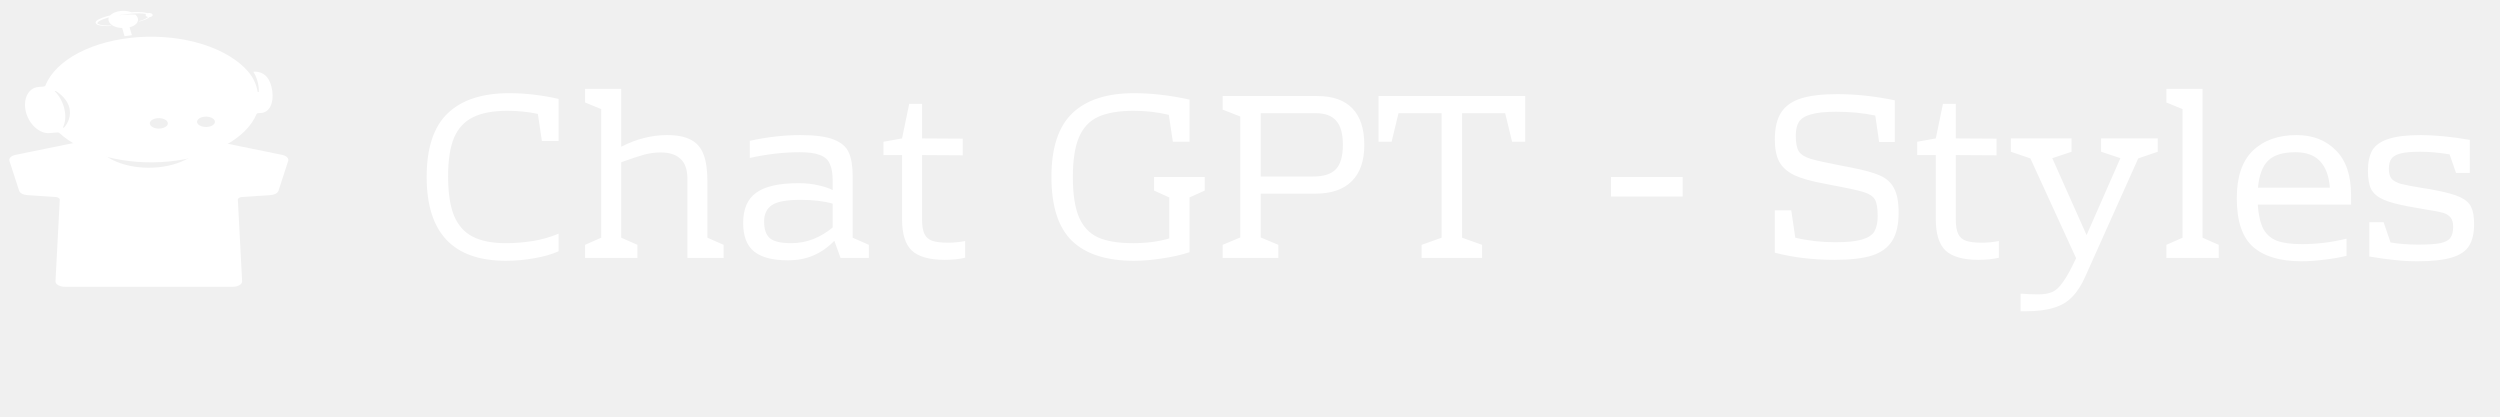
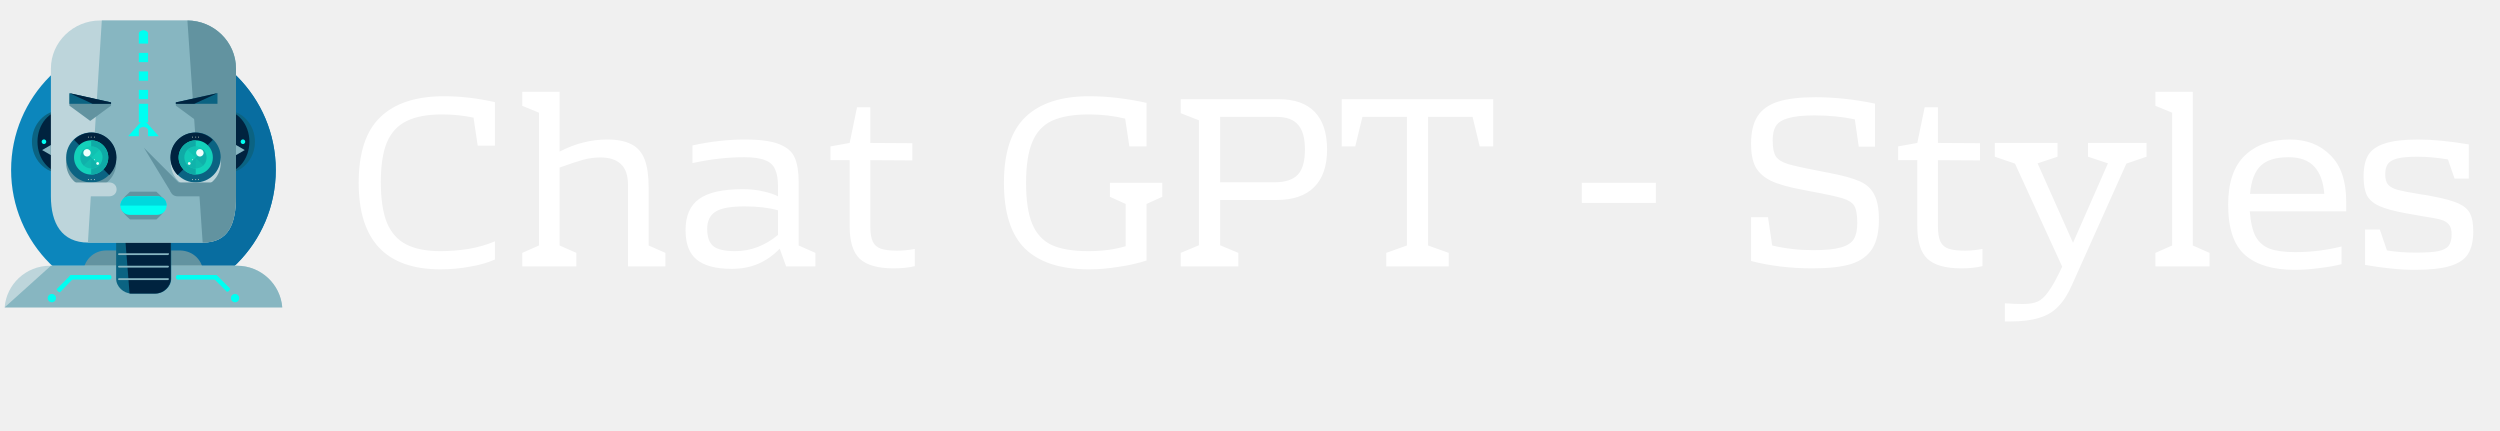
- <svg xmlns="http://www.w3.org/2000/svg" width="126" height="21" viewBox="0 0 126 21" fill="none">
-   <path d="M25.572 5.584C24.852 5.584 24.276 5.692 23.844 5.908C23.412 6.116 23.092 6.46 22.884 6.94C22.684 7.42 22.584 8.068 22.584 8.884C22.584 9.716 22.684 10.38 22.884 10.876C23.092 11.364 23.408 11.716 23.832 11.932C24.256 12.148 24.812 12.256 25.5 12.256C25.94 12.256 26.392 12.22 26.856 12.148C27.328 12.068 27.76 11.944 28.152 11.776V12.664C27.816 12.816 27.412 12.932 26.94 13.012C26.468 13.1 25.988 13.144 25.5 13.144C22.836 13.144 21.504 11.736 21.504 8.92C21.504 7.456 21.856 6.388 22.56 5.716C23.264 5.036 24.3 4.696 25.668 4.696C26.468 4.696 27.296 4.792 28.152 4.984V7.108H27.312L27.108 5.74C26.612 5.636 26.1 5.584 25.572 5.584ZM36.47 12.34V13H34.646V9.028C34.646 8.556 34.53 8.216 34.298 8.008C34.074 7.792 33.742 7.684 33.302 7.684C33.022 7.684 32.746 7.72 32.474 7.792C32.21 7.864 31.822 7.992 31.31 8.176V11.98L32.126 12.34V13H29.486V12.34L30.302 11.98V5.5L29.486 5.164V4.48H31.31V7.396C31.718 7.188 32.106 7.04 32.474 6.952C32.85 6.856 33.234 6.808 33.626 6.808C34.13 6.808 34.53 6.888 34.826 7.048C35.122 7.2 35.334 7.448 35.462 7.792C35.59 8.128 35.654 8.584 35.654 9.16V11.98L36.47 12.34ZM43.791 12.34V13H42.363L42.051 12.136C41.723 12.472 41.367 12.72 40.983 12.88C40.607 13.04 40.183 13.12 39.711 13.12C38.943 13.12 38.375 12.972 38.007 12.676C37.639 12.38 37.455 11.9 37.455 11.236C37.455 10.532 37.675 10.024 38.115 9.712C38.555 9.392 39.263 9.232 40.239 9.232C40.623 9.232 40.959 9.268 41.247 9.34C41.543 9.404 41.783 9.484 41.967 9.58V9.112C41.967 8.744 41.919 8.46 41.823 8.26C41.735 8.052 41.571 7.904 41.331 7.816C41.099 7.72 40.759 7.672 40.311 7.672C39.503 7.672 38.663 7.768 37.791 7.96V7.096C38.679 6.904 39.527 6.808 40.335 6.808C41.087 6.808 41.651 6.884 42.027 7.036C42.411 7.188 42.663 7.408 42.783 7.696C42.911 7.984 42.975 8.384 42.975 8.896V11.98L43.791 12.34ZM38.511 11.164C38.511 11.556 38.607 11.836 38.799 12.004C38.999 12.172 39.359 12.256 39.879 12.256C40.263 12.256 40.631 12.188 40.983 12.052C41.343 11.908 41.671 11.712 41.967 11.464V10.264C41.519 10.136 40.979 10.072 40.347 10.072C39.651 10.072 39.171 10.16 38.907 10.336C38.643 10.512 38.511 10.788 38.511 11.164ZM47.611 13.096C46.843 13.096 46.291 12.94 45.955 12.628C45.627 12.316 45.463 11.788 45.463 11.044V7.816H44.527V7.144L45.463 6.976L45.823 5.236H46.471V6.976L48.523 6.988V7.828L46.471 7.816V11.044C46.471 11.372 46.511 11.62 46.591 11.788C46.671 11.956 46.803 12.072 46.987 12.136C47.171 12.2 47.439 12.232 47.791 12.232C48.063 12.232 48.347 12.204 48.643 12.148V12.988C48.355 13.06 48.011 13.096 47.611 13.096ZM60.72 8.92V9.604L59.952 9.952V12.712C59.536 12.848 59.076 12.952 58.572 13.024C58.076 13.104 57.604 13.144 57.156 13.144C55.764 13.144 54.72 12.808 54.024 12.136C53.336 11.464 52.992 10.392 52.992 8.92C52.992 7.456 53.34 6.388 54.036 5.716C54.74 5.036 55.78 4.696 57.156 4.696C58.036 4.696 58.968 4.804 59.952 5.02V7.144H59.112L58.908 5.788C58.34 5.652 57.752 5.584 57.144 5.584C56.384 5.584 55.78 5.688 55.332 5.896C54.892 6.104 54.572 6.452 54.372 6.94C54.172 7.42 54.072 8.08 54.072 8.92C54.072 9.776 54.172 10.444 54.372 10.924C54.572 11.404 54.888 11.748 55.32 11.956C55.76 12.156 56.356 12.256 57.108 12.256C57.788 12.256 58.396 12.176 58.932 12.016V9.952L58.164 9.604V8.92H60.72ZM63.541 9.76V11.968L64.429 12.34V13H61.621V12.34L62.509 11.968V5.872L61.621 5.524V4.84H66.397C67.173 4.84 67.761 5.048 68.161 5.464C68.561 5.88 68.761 6.492 68.761 7.3C68.761 8.108 68.549 8.72 68.125 9.136C67.709 9.552 67.097 9.76 66.289 9.76H63.541ZM67.681 7.3C67.681 6.74 67.569 6.336 67.345 6.088C67.129 5.832 66.781 5.704 66.301 5.704H63.541V8.896H66.181C66.717 8.896 67.101 8.772 67.333 8.524C67.565 8.276 67.681 7.868 67.681 7.3ZM76.869 7.144H76.209L75.861 5.704H73.689V11.98L74.697 12.34V13H71.649V12.34L72.657 11.98V5.704H70.485L70.137 7.144H69.477V4.84H76.869V7.144ZM84.805 9.904H81.193V8.92H84.805V9.904ZM93.279 8.44C93.943 8.568 94.435 8.704 94.755 8.848C95.083 8.992 95.319 9.208 95.463 9.496C95.615 9.776 95.691 10.184 95.691 10.72C95.691 11.32 95.583 11.792 95.367 12.136C95.151 12.48 94.811 12.728 94.347 12.88C93.883 13.024 93.251 13.096 92.451 13.096C91.371 13.096 90.371 12.976 89.451 12.736V10.6H90.279L90.483 11.98C91.123 12.132 91.791 12.208 92.487 12.208C93.079 12.208 93.527 12.164 93.831 12.076C94.143 11.988 94.355 11.852 94.467 11.668C94.579 11.476 94.635 11.216 94.635 10.888C94.635 10.488 94.587 10.208 94.491 10.048C94.395 9.888 94.203 9.764 93.915 9.676C93.627 9.588 93.071 9.468 92.247 9.316L91.947 9.256C91.291 9.136 90.783 8.992 90.423 8.824C90.071 8.648 89.819 8.42 89.667 8.14C89.523 7.86 89.451 7.488 89.451 7.024C89.451 6.456 89.555 6.008 89.763 5.68C89.979 5.344 90.315 5.104 90.771 4.96C91.227 4.816 91.835 4.744 92.595 4.744C93.531 4.744 94.499 4.848 95.499 5.056V7.156H94.707L94.515 5.824C93.907 5.696 93.251 5.632 92.547 5.632C91.995 5.632 91.571 5.676 91.275 5.764C90.979 5.844 90.775 5.972 90.663 6.148C90.559 6.316 90.507 6.548 90.507 6.844C90.507 7.212 90.559 7.476 90.663 7.636C90.775 7.796 90.975 7.92 91.263 8.008C91.559 8.096 92.107 8.216 92.907 8.368L93.279 8.44ZM99.712 13.096C98.944 13.096 98.392 12.94 98.056 12.628C97.728 12.316 97.564 11.788 97.564 11.044V7.816H96.628V7.144L97.564 6.976L97.924 5.236H98.572V6.976L100.624 6.988V7.828L98.572 7.816V11.044C98.572 11.372 98.612 11.62 98.692 11.788C98.772 11.956 98.904 12.072 99.088 12.136C99.272 12.2 99.54 12.232 99.892 12.232C100.164 12.232 100.448 12.204 100.744 12.148V12.988C100.456 13.06 100.112 13.096 99.712 13.096ZM108.751 6.976V7.648L107.767 7.984L105.115 13.9C104.915 14.356 104.691 14.708 104.443 14.956C104.203 15.212 103.895 15.396 103.519 15.508C103.151 15.628 102.671 15.688 102.079 15.688H101.839V14.8C102.143 14.824 102.435 14.836 102.715 14.836C103.019 14.836 103.259 14.796 103.435 14.716C103.619 14.636 103.799 14.468 103.975 14.212C104.159 13.964 104.379 13.564 104.635 13.012L102.331 7.984L101.347 7.648V6.976H104.407V7.648L103.435 7.972L105.163 11.848L106.867 7.972L105.895 7.648V6.976H108.751ZM111.009 11.98L111.825 12.34V13H109.185V12.34L110.001 11.98V5.5L109.185 5.164V4.48H111.009V11.98ZM115.746 6.808C116.562 6.808 117.222 7.064 117.726 7.576C118.238 8.08 118.494 8.832 118.494 9.832V10.312H113.79C113.83 10.848 113.926 11.26 114.078 11.548C114.238 11.828 114.466 12.024 114.762 12.136C115.066 12.248 115.482 12.304 116.01 12.304C116.77 12.304 117.522 12.212 118.266 12.028V12.892C117.954 12.972 117.59 13.036 117.174 13.084C116.758 13.14 116.362 13.168 115.986 13.168C114.922 13.168 114.114 12.928 113.562 12.448C113.01 11.968 112.734 11.148 112.734 9.988C112.734 8.908 113.006 8.108 113.55 7.588C114.094 7.068 114.826 6.808 115.746 6.808ZM115.686 7.672C115.062 7.672 114.606 7.812 114.318 8.092C114.03 8.372 113.858 8.828 113.802 9.46H117.426C117.378 8.868 117.214 8.424 116.934 8.128C116.654 7.824 116.238 7.672 115.686 7.672ZM122.763 9.592C123.315 9.696 123.727 9.812 123.999 9.94C124.271 10.068 124.455 10.236 124.551 10.444C124.647 10.644 124.695 10.928 124.695 11.296C124.695 11.752 124.611 12.116 124.443 12.388C124.283 12.652 123.995 12.848 123.579 12.976C123.171 13.104 122.591 13.168 121.839 13.168C121.455 13.168 121.083 13.148 120.723 13.108C120.363 13.076 119.927 13.016 119.415 12.928V11.2H120.135L120.483 12.22C120.907 12.292 121.371 12.328 121.875 12.328C122.371 12.328 122.743 12.304 122.991 12.256C123.239 12.2 123.407 12.112 123.495 11.992C123.591 11.864 123.639 11.68 123.639 11.44C123.639 11.224 123.595 11.064 123.507 10.96C123.419 10.848 123.287 10.768 123.111 10.72C122.943 10.672 122.647 10.616 122.223 10.552L121.407 10.408C120.839 10.304 120.411 10.188 120.123 10.06C119.835 9.932 119.631 9.76 119.511 9.544C119.399 9.32 119.343 9.008 119.343 8.608C119.343 8.168 119.419 7.82 119.571 7.564C119.731 7.308 120.003 7.12 120.387 7C120.771 6.872 121.311 6.808 122.007 6.808C122.703 6.808 123.527 6.888 124.479 7.048V8.716H123.783L123.459 7.78C122.931 7.692 122.431 7.648 121.959 7.648C121.543 7.648 121.223 7.676 120.999 7.732C120.775 7.788 120.619 7.876 120.531 7.996C120.443 8.116 120.399 8.288 120.399 8.512C120.399 8.736 120.447 8.904 120.543 9.016C120.639 9.12 120.795 9.204 121.011 9.268C121.227 9.324 121.603 9.396 122.139 9.484C122.339 9.508 122.547 9.544 122.763 9.592Z" fill="white" />
+ <svg xmlns="http://www.w3.org/2000/svg" width="122" height="21" viewBox="0 0 122 21" fill="none">
+   <path d="M21.572 5.584C20.852 5.584 20.276 5.692 19.844 5.908C19.412 6.116 19.092 6.46 18.884 6.94C18.684 7.42 18.584 8.068 18.584 8.884C18.584 9.716 18.684 10.38 18.884 10.876C19.092 11.364 19.408 11.716 19.832 11.932C20.256 12.148 20.812 12.256 21.5 12.256C21.94 12.256 22.392 12.22 22.856 12.148C23.328 12.068 23.76 11.944 24.152 11.776V12.664C23.816 12.816 23.412 12.932 22.94 13.012C22.468 13.1 21.988 13.144 21.5 13.144C18.836 13.144 17.504 11.736 17.504 8.92C17.504 7.456 17.856 6.388 18.56 5.716C19.264 5.036 20.3 4.696 21.668 4.696C22.468 4.696 23.296 4.792 24.152 4.984V7.108H23.312L23.108 5.74C22.612 5.636 22.1 5.584 21.572 5.584ZM32.47 12.34V13H30.646V9.028C30.646 8.556 30.53 8.216 30.298 8.008C30.074 7.792 29.742 7.684 29.302 7.684C29.022 7.684 28.746 7.72 28.474 7.792C28.21 7.864 27.822 7.992 27.31 8.176V11.98L28.126 12.34V13H25.486V12.34L26.302 11.98V5.5L25.486 5.164V4.48H27.31V7.396C27.718 7.188 28.106 7.04 28.474 6.952C28.85 6.856 29.234 6.808 29.626 6.808C30.13 6.808 30.53 6.888 30.826 7.048C31.122 7.2 31.334 7.448 31.462 7.792C31.59 8.128 31.654 8.584 31.654 9.16V11.98L32.47 12.34ZM39.791 12.34V13H38.363L38.051 12.136C37.723 12.472 37.367 12.72 36.983 12.88C36.607 13.04 36.183 13.12 35.711 13.12C34.943 13.12 34.375 12.972 34.007 12.676C33.639 12.38 33.455 11.9 33.455 11.236C33.455 10.532 33.675 10.024 34.115 9.712C34.555 9.392 35.263 9.232 36.239 9.232C36.623 9.232 36.959 9.268 37.247 9.34C37.543 9.404 37.783 9.484 37.967 9.58V9.112C37.967 8.744 37.919 8.46 37.823 8.26C37.735 8.052 37.571 7.904 37.331 7.816C37.099 7.72 36.759 7.672 36.311 7.672C35.503 7.672 34.663 7.768 33.791 7.96V7.096C34.679 6.904 35.527 6.808 36.335 6.808C37.087 6.808 37.651 6.884 38.027 7.036C38.411 7.188 38.663 7.408 38.783 7.696C38.911 7.984 38.975 8.384 38.975 8.896V11.98L39.791 12.34ZM34.511 11.164C34.511 11.556 34.607 11.836 34.799 12.004C34.999 12.172 35.359 12.256 35.879 12.256C36.263 12.256 36.631 12.188 36.983 12.052C37.343 11.908 37.671 11.712 37.967 11.464V10.264C37.519 10.136 36.979 10.072 36.347 10.072C35.651 10.072 35.171 10.16 34.907 10.336C34.643 10.512 34.511 10.788 34.511 11.164ZM43.611 13.096C42.843 13.096 42.291 12.94 41.955 12.628C41.627 12.316 41.463 11.788 41.463 11.044V7.816H40.527V7.144L41.463 6.976L41.823 5.236H42.471V6.976L44.523 6.988V7.828L42.471 7.816V11.044C42.471 11.372 42.511 11.62 42.591 11.788C42.671 11.956 42.803 12.072 42.987 12.136C43.171 12.2 43.439 12.232 43.791 12.232C44.063 12.232 44.347 12.204 44.643 12.148V12.988C44.355 13.06 44.011 13.096 43.611 13.096ZM56.72 8.92V9.604L55.952 9.952V12.712C55.536 12.848 55.076 12.952 54.572 13.024C54.076 13.104 53.604 13.144 53.156 13.144C51.764 13.144 50.72 12.808 50.024 12.136C49.336 11.464 48.992 10.392 48.992 8.92C48.992 7.456 49.34 6.388 50.036 5.716C50.74 5.036 51.78 4.696 53.156 4.696C54.036 4.696 54.968 4.804 55.952 5.02V7.144H55.112L54.908 5.788C54.34 5.652 53.752 5.584 53.144 5.584C52.384 5.584 51.78 5.688 51.332 5.896C50.892 6.104 50.572 6.452 50.372 6.94C50.172 7.42 50.072 8.08 50.072 8.92C50.072 9.776 50.172 10.444 50.372 10.924C50.572 11.404 50.888 11.748 51.32 11.956C51.76 12.156 52.356 12.256 53.108 12.256C53.788 12.256 54.396 12.176 54.932 12.016V9.952L54.164 9.604V8.92H56.72ZM59.541 9.76V11.968L60.429 12.34V13H57.621V12.34L58.509 11.968V5.872L57.621 5.524V4.84H62.397C63.173 4.84 63.761 5.048 64.161 5.464C64.561 5.88 64.761 6.492 64.761 7.3C64.761 8.108 64.549 8.72 64.125 9.136C63.709 9.552 63.097 9.76 62.289 9.76H59.541ZM63.681 7.3C63.681 6.74 63.569 6.336 63.345 6.088C63.129 5.832 62.781 5.704 62.301 5.704H59.541V8.896H62.181C62.717 8.896 63.101 8.772 63.333 8.524C63.565 8.276 63.681 7.868 63.681 7.3ZM72.869 7.144H72.209L71.861 5.704H69.689V11.98L70.697 12.34V13H67.649V12.34L68.657 11.98V5.704H66.485L66.137 7.144H65.477V4.84H72.869V7.144ZM80.805 9.904H77.193V8.92H80.805V9.904ZM89.279 8.44C89.943 8.568 90.435 8.704 90.755 8.848C91.083 8.992 91.319 9.208 91.463 9.496C91.615 9.776 91.691 10.184 91.691 10.72C91.691 11.32 91.583 11.792 91.367 12.136C91.151 12.48 90.811 12.728 90.347 12.88C89.883 13.024 89.251 13.096 88.451 13.096C87.371 13.096 86.371 12.976 85.451 12.736V10.6H86.279L86.483 11.98C87.123 12.132 87.791 12.208 88.487 12.208C89.079 12.208 89.527 12.164 89.831 12.076C90.143 11.988 90.355 11.852 90.467 11.668C90.579 11.476 90.635 11.216 90.635 10.888C90.635 10.488 90.587 10.208 90.491 10.048C90.395 9.888 90.203 9.764 89.915 9.676C89.627 9.588 89.071 9.468 88.247 9.316L87.947 9.256C87.291 9.136 86.783 8.992 86.423 8.824C86.071 8.648 85.819 8.42 85.667 8.14C85.523 7.86 85.451 7.488 85.451 7.024C85.451 6.456 85.555 6.008 85.763 5.68C85.979 5.344 86.315 5.104 86.771 4.96C87.227 4.816 87.835 4.744 88.595 4.744C89.531 4.744 90.499 4.848 91.499 5.056V7.156H90.707L90.515 5.824C89.907 5.696 89.251 5.632 88.547 5.632C87.995 5.632 87.571 5.676 87.275 5.764C86.979 5.844 86.775 5.972 86.663 6.148C86.559 6.316 86.507 6.548 86.507 6.844C86.507 7.212 86.559 7.476 86.663 7.636C86.775 7.796 86.975 7.92 87.263 8.008C87.559 8.096 88.107 8.216 88.907 8.368L89.279 8.44ZM95.712 13.096C94.944 13.096 94.392 12.94 94.056 12.628C93.728 12.316 93.564 11.788 93.564 11.044V7.816H92.628V7.144L93.564 6.976L93.924 5.236H94.572V6.976L96.624 6.988V7.828L94.572 7.816V11.044C94.572 11.372 94.612 11.62 94.692 11.788C94.772 11.956 94.904 12.072 95.088 12.136C95.272 12.2 95.54 12.232 95.892 12.232C96.164 12.232 96.448 12.204 96.744 12.148V12.988C96.456 13.06 96.112 13.096 95.712 13.096ZM104.751 6.976V7.648L103.767 7.984L101.115 13.9C100.915 14.356 100.691 14.708 100.443 14.956C100.203 15.212 99.895 15.396 99.519 15.508C99.151 15.628 98.671 15.688 98.079 15.688H97.839V14.8C98.143 14.824 98.435 14.836 98.715 14.836C99.019 14.836 99.259 14.796 99.435 14.716C99.619 14.636 99.799 14.468 99.975 14.212C100.159 13.964 100.379 13.564 100.635 13.012L98.331 7.984L97.347 7.648V6.976H100.407V7.648L99.435 7.972L101.163 11.848L102.867 7.972L101.895 7.648V6.976H104.751ZM107.009 11.98L107.825 12.34V13H105.185V12.34L106.001 11.98V5.5L105.185 5.164V4.48H107.009V11.98ZM111.746 6.808C112.562 6.808 113.222 7.064 113.726 7.576C114.238 8.08 114.494 8.832 114.494 9.832V10.312H109.79C109.83 10.848 109.926 11.26 110.078 11.548C110.238 11.828 110.466 12.024 110.762 12.136C111.066 12.248 111.482 12.304 112.01 12.304C112.77 12.304 113.522 12.212 114.266 12.028V12.892C113.954 12.972 113.59 13.036 113.174 13.084C112.758 13.14 112.362 13.168 111.986 13.168C110.922 13.168 110.114 12.928 109.562 12.448C109.01 11.968 108.734 11.148 108.734 9.988C108.734 8.908 109.006 8.108 109.55 7.588C110.094 7.068 110.826 6.808 111.746 6.808ZM111.686 7.672C111.062 7.672 110.606 7.812 110.318 8.092C110.03 8.372 109.858 8.828 109.802 9.46H113.426C113.378 8.868 113.214 8.424 112.934 8.128C112.654 7.824 112.238 7.672 111.686 7.672ZM118.763 9.592C119.315 9.696 119.727 9.812 119.999 9.94C120.271 10.068 120.455 10.236 120.551 10.444C120.647 10.644 120.695 10.928 120.695 11.296C120.695 11.752 120.611 12.116 120.443 12.388C120.283 12.652 119.995 12.848 119.579 12.976C119.171 13.104 118.591 13.168 117.839 13.168C117.455 13.168 117.083 13.148 116.723 13.108C116.363 13.076 115.927 13.016 115.415 12.928V11.2H116.135L116.483 12.22C116.907 12.292 117.371 12.328 117.875 12.328C118.371 12.328 118.743 12.304 118.991 12.256C119.239 12.2 119.407 12.112 119.495 11.992C119.591 11.864 119.639 11.68 119.639 11.44C119.639 11.224 119.595 11.064 119.507 10.96C119.419 10.848 119.287 10.768 119.111 10.72C118.943 10.672 118.647 10.616 118.223 10.552L117.407 10.408C116.839 10.304 116.411 10.188 116.123 10.06C115.835 9.932 115.631 9.76 115.511 9.544C115.399 9.32 115.343 9.008 115.343 8.608C115.343 8.168 115.419 7.82 115.571 7.564C115.731 7.308 116.003 7.12 116.387 7C116.771 6.872 117.311 6.808 118.007 6.808C118.703 6.808 119.527 6.888 120.479 7.048V8.716H119.783L119.459 7.78C118.931 7.692 118.431 7.648 117.959 7.648C117.543 7.648 117.223 7.676 116.999 7.732C116.775 7.788 116.619 7.876 116.531 7.996C116.443 8.116 116.399 8.288 116.399 8.512C116.399 8.736 116.447 8.904 116.543 9.016C116.639 9.12 116.795 9.204 117.011 9.268C117.227 9.324 117.603 9.396 118.139 9.484C118.339 9.508 118.547 9.544 118.763 9.592Z" fill="white" />
  <g clip-path="url(#clip0_1_22)">
-     <path d="M7.5 7.909C8.469 7.909 9.279 7.47 9.375 6.92C9.384 6.869 9.287 6.818 9.199 6.818C9.152 6.818 9.105 6.823 9.06 6.834C9.054 6.835 8.442 6.972 7.5 6.972C6.558 6.972 5.944 6.835 5.94 6.834C5.89 6.823 5.837 6.818 5.784 6.818H5.783C5.761 6.819 5.739 6.822 5.719 6.828C5.7 6.833 5.682 6.841 5.667 6.85C5.653 6.86 5.641 6.871 5.634 6.883C5.627 6.895 5.624 6.908 5.625 6.92C5.723 7.469 6.533 7.909 7.5 7.909Z" fill="white" />
-     <path d="M14.217 7.805L10.43 7.034C10.414 7.03 10.396 7.029 10.379 7.03C10.362 7.031 10.346 7.034 10.331 7.04C10.316 7.045 10.303 7.052 10.294 7.06C10.284 7.068 10.278 7.078 10.275 7.087C10.166 7.469 9.827 7.816 9.319 8.067C8.811 8.317 8.167 8.454 7.501 8.454C6.836 8.454 6.191 8.317 5.684 8.067C5.176 7.816 4.837 7.469 4.727 7.087C4.724 7.077 4.718 7.068 4.708 7.059C4.699 7.051 4.686 7.044 4.671 7.039C4.656 7.034 4.639 7.031 4.622 7.03C4.604 7.029 4.587 7.03 4.57 7.034L0.783 7.805C0.677 7.827 0.587 7.87 0.531 7.926C0.475 7.983 0.456 8.049 0.477 8.114L0.964 9.614C0.983 9.671 1.033 9.723 1.106 9.763C1.179 9.802 1.273 9.827 1.372 9.834L2.804 9.928C2.862 9.931 2.916 9.948 2.955 9.974C2.993 10 3.014 10.033 3.012 10.067L2.797 14.174C2.794 14.226 2.818 14.279 2.865 14.324C2.913 14.369 2.982 14.405 3.064 14.428C3.132 14.446 3.206 14.455 3.281 14.454H11.719C11.794 14.455 11.868 14.446 11.936 14.428C12.018 14.405 12.087 14.369 12.135 14.324C12.182 14.279 12.206 14.226 12.203 14.174L11.988 10.067C11.986 10.033 12.007 10 12.045 9.974C12.084 9.948 12.138 9.931 12.196 9.928L13.628 9.834C13.727 9.827 13.821 9.802 13.894 9.763C13.967 9.723 14.017 9.671 14.036 9.614L14.523 8.114C14.544 8.049 14.525 7.983 14.469 7.926C14.413 7.87 14.323 7.827 14.217 7.805Z" fill="white" />
-   </g>
-   <g clip-path="url(#clip1_1_22)">
-     <path d="M13.723 4.588C13.646 4.019 13.378 3.6 12.802 3.61C12.797 3.61 12.792 3.611 12.788 3.612C12.784 3.614 12.78 3.615 12.778 3.618C12.775 3.62 12.774 3.623 12.773 3.625C12.773 3.628 12.773 3.631 12.775 3.634C12.925 3.848 13.059 4.263 13.044 4.623C13.044 4.628 13.041 4.632 13.036 4.636C13.03 4.639 13.023 4.641 13.015 4.641C13.008 4.641 13 4.64 12.994 4.637C12.989 4.634 12.985 4.629 12.985 4.625C12.921 4.263 12.777 3.923 12.51 3.612C12.008 3.026 11.207 2.544 10.216 2.232C9.226 1.921 8.095 1.795 6.977 1.871C5.859 1.948 4.808 2.223 3.969 2.659C3.13 3.096 2.543 3.673 2.288 4.311C2.283 4.324 2.271 4.337 2.253 4.346C2.236 4.355 2.214 4.362 2.19 4.364L1.937 4.384C1.433 4.425 1.149 4.979 1.301 5.62C1.453 6.261 1.99 6.749 2.493 6.708L2.881 6.676C2.904 6.674 2.926 6.676 2.947 6.682C2.967 6.688 2.985 6.696 2.997 6.708C3.572 7.234 4.401 7.651 5.381 7.906C6.36 8.161 7.447 8.242 8.505 8.14C9.564 8.038 10.548 7.758 11.334 7.333C12.12 6.908 12.675 6.358 12.928 5.752C12.934 5.737 12.948 5.725 12.967 5.715C12.986 5.706 13.011 5.7 13.036 5.699L13.165 5.695C13.609 5.652 13.802 5.163 13.723 4.588ZM2.769 4.609C2.765 4.606 2.764 4.602 2.765 4.597C2.767 4.593 2.771 4.59 2.776 4.587C2.782 4.585 2.789 4.584 2.796 4.584C2.804 4.584 2.81 4.586 2.815 4.589C3.097 4.76 3.408 5.06 3.498 5.439C3.593 5.832 3.433 6.209 3.231 6.425C3.227 6.429 3.222 6.432 3.215 6.433C3.208 6.434 3.201 6.434 3.195 6.433C3.188 6.431 3.183 6.428 3.179 6.425C3.176 6.421 3.175 6.417 3.177 6.413C3.296 6.167 3.328 5.836 3.243 5.48C3.161 5.134 2.988 4.828 2.769 4.609ZM8.006 6.481C7.894 6.481 7.786 6.457 7.703 6.413C7.62 6.37 7.567 6.31 7.555 6.245C7.545 6.192 7.563 6.138 7.606 6.092C7.65 6.045 7.717 6.006 7.799 5.982C7.88 5.958 7.973 5.948 8.064 5.955C8.155 5.962 8.24 5.985 8.308 6.021C8.377 6.056 8.425 6.103 8.446 6.155C8.468 6.207 8.462 6.261 8.429 6.311C8.396 6.361 8.338 6.404 8.263 6.434C8.187 6.465 8.098 6.481 8.006 6.481ZM10.404 6.4C10.315 6.403 10.227 6.39 10.15 6.363C10.074 6.337 10.013 6.298 9.975 6.251C9.937 6.204 9.923 6.152 9.936 6.101C9.949 6.05 9.988 6.002 10.047 5.963C10.107 5.925 10.185 5.898 10.271 5.885C10.357 5.872 10.448 5.874 10.532 5.892C10.615 5.909 10.689 5.94 10.742 5.982C10.795 6.023 10.826 6.073 10.831 6.124C10.838 6.194 10.796 6.262 10.716 6.314C10.636 6.366 10.523 6.397 10.404 6.4Z" fill="white" />
-     <path d="M4.849 1.193C4.851 1.194 4.852 1.195 4.852 1.197C4.855 1.2 4.858 1.202 4.861 1.205V1.207C4.874 1.226 4.898 1.242 4.928 1.253C4.987 1.278 5.075 1.294 5.18 1.304C5.295 1.313 5.412 1.316 5.529 1.312C5.557 1.312 5.585 1.311 5.614 1.309C5.602 1.302 5.59 1.294 5.578 1.287H5.54C5.426 1.289 5.312 1.284 5.2 1.272C5.112 1.264 5.028 1.244 4.954 1.214C4.939 1.207 4.926 1.199 4.913 1.19C4.908 1.177 4.908 1.163 4.913 1.151C4.928 1.111 4.984 1.069 5.075 1.024C5.173 0.978 5.28 0.938 5.394 0.905C5.42 0.898 5.444 0.89 5.47 0.883C5.473 0.881 5.479 0.881 5.485 0.88C5.461 0.938 5.459 0.999 5.479 1.058C5.546 1.261 5.819 1.405 6.159 1.41L6.276 1.824L6.648 1.773L6.531 1.376C6.847 1.297 7.008 1.101 6.941 0.898C6.922 0.84 6.883 0.785 6.826 0.736C6.671 0.723 6.369 0.723 5.971 0.772C6.003 0.767 6.033 0.76 6.065 0.755C6.271 0.721 6.482 0.697 6.695 0.683C6.712 0.682 6.73 0.682 6.747 0.68L6.85 0.675H6.867C6.973 0.671 7.079 0.673 7.184 0.68C7.245 0.684 7.305 0.692 7.363 0.704C7.345 0.72 7.336 0.739 7.336 0.758C7.337 0.781 7.349 0.802 7.372 0.82C7.394 0.838 7.426 0.851 7.462 0.857C7.444 0.874 7.423 0.89 7.401 0.905C7.375 0.922 7.346 0.938 7.316 0.953C7.284 0.968 7.248 0.983 7.213 0.999L7.023 1.064L7.014 1.089C7.016 1.089 7.018 1.088 7.02 1.087L7.266 1.007C7.301 0.994 7.336 0.98 7.366 0.966C7.399 0.952 7.43 0.936 7.459 0.919C7.484 0.904 7.508 0.888 7.53 0.871L7.538 0.861C7.582 0.858 7.621 0.846 7.65 0.827C7.68 0.808 7.696 0.784 7.697 0.758C7.697 0.745 7.692 0.731 7.683 0.719C7.674 0.706 7.661 0.694 7.645 0.685C7.628 0.675 7.608 0.667 7.586 0.662C7.565 0.657 7.541 0.654 7.518 0.655C7.489 0.655 7.461 0.659 7.436 0.666C7.361 0.643 7.28 0.627 7.196 0.62C7.046 0.606 6.893 0.603 6.742 0.61C6.721 0.61 6.7 0.612 6.68 0.614C6.661 0.616 6.641 0.617 6.621 0.617C6.46 0.555 6.263 0.532 6.074 0.554C5.964 0.566 5.86 0.592 5.77 0.631C5.68 0.669 5.606 0.719 5.552 0.776C5.514 0.784 5.476 0.794 5.441 0.805C5.42 0.81 5.403 0.815 5.382 0.82C5.235 0.86 5.098 0.913 4.975 0.975C4.884 1.024 4.831 1.072 4.82 1.116C4.813 1.14 4.82 1.164 4.84 1.185C4.844 1.187 4.847 1.19 4.849 1.193Z" fill="white" />
+     <path d="M7 14.752C10.567 14.752 13.458 11.86 13.458 8.294C13.458 4.727 10.567 1.836 7 1.836C3.433 1.836 0.542 4.727 0.542 8.294C0.542 11.86 3.433 14.752 7 14.752Z" fill="#0C86BC" />
+     <path d="M7 1.836C10.568 1.836 13.458 4.726 13.458 8.294C13.458 11.861 10.568 14.752 7 14.752" fill="#086DA0" />
+     <path d="M9.913 13.329C9.913 13.939 9.416 14.435 8.806 14.435H5.171C4.561 14.435 4.065 13.939 4.065 13.329C4.065 12.719 4.561 12.223 5.171 12.223H8.806C9.439 12.245 9.913 12.719 9.913 13.329Z" fill="#6293A0" />
+     <path d="M13.774 15C13.684 13.871 12.736 12.968 11.561 12.968H2.439C1.265 12.968 0.316 13.871 0.226 15H13.774Z" fill="#BDD5DB" />
+     <path d="M0.226 15H13.774C13.684 13.871 12.736 12.968 11.561 12.968H2.484" fill="#87B6C1" />
+     <path d="M8.355 13.6C8.355 13.984 7.994 14.323 7.61 14.323H6.413C6.029 14.323 5.668 13.984 5.668 13.6V5.787C5.668 5.403 6.029 5.065 6.413 5.065H7.61C7.994 5.065 8.355 5.403 8.355 5.787V13.6Z" fill="#0B6382" />
+     <path d="M5.645 5.787C5.645 5.403 6.006 5.065 6.39 5.065H7.587C7.971 5.065 8.332 5.403 8.332 5.787V13.6C8.332 13.984 7.971 14.323 7.587 14.323H6.323" fill="#00233F" />
+     <path d="M2.981 8.452C3.766 8.452 4.403 7.764 4.403 6.916C4.403 6.068 3.766 5.381 2.981 5.381C2.195 5.381 1.558 6.068 1.558 6.916C1.558 7.764 2.195 8.452 2.981 8.452Z" fill="#0B6382" />
+     <path d="M3.116 8.452C3.827 8.452 4.403 7.764 4.403 6.916C4.403 6.068 3.827 5.381 3.116 5.381C2.405 5.381 1.829 6.068 1.829 6.916C1.829 7.764 2.405 8.452 3.116 8.452Z" fill="#00233F" />
+     <path d="M2.145 7.029C2.208 7.029 2.258 6.978 2.258 6.916C2.258 6.854 2.208 6.803 2.145 6.803C2.083 6.803 2.032 6.854 2.032 6.916C2.032 6.978 2.083 7.029 2.145 7.029Z" fill="#00FFF2" />
+     <path d="M2.484 7.571L2.055 7.323L2.484 7.074V7.571Z" fill="#87B6C1" />
+     <path d="M11.019 8.452C11.805 8.452 12.442 7.764 12.442 6.916C12.442 6.068 11.805 5.381 11.019 5.381C10.234 5.381 9.597 6.068 9.597 6.916C9.597 7.764 10.234 8.452 11.019 8.452Z" fill="#0B6382" />
+     <path d="M10.884 8.452C11.595 8.452 12.171 7.764 12.171 6.916C12.171 6.068 11.595 5.381 10.884 5.381C10.173 5.381 9.597 6.068 9.597 6.916C9.597 7.764 10.173 8.452 10.884 8.452Z" fill="#00233F" />
+     <path d="M11.855 7.029C11.917 7.029 11.968 6.978 11.968 6.916C11.968 6.854 11.917 6.803 11.855 6.803C11.793 6.803 11.742 6.854 11.742 6.916C11.742 6.978 11.793 7.029 11.855 7.029Z" fill="#00FFF2" />
+     <path d="M11.516 7.571L11.945 7.323L11.516 7.074V7.571Z" fill="#87B6C1" />
+     <path d="M11.516 9.581C11.516 10.89 11.177 11.839 9.89 11.839H4.313C3.003 11.839 2.484 10.89 2.484 9.581V3.348C2.484 2.039 3.59 1 4.877 1H9.123C10.41 1 11.516 2.039 11.516 3.348V9.581Z" fill="#BDD5DB" />
+     <path d="M4.968 1H9.123C10.41 1 11.516 2.039 11.516 3.348V9.581C11.516 10.89 11.177 11.839 9.89 11.839H4.29" fill="#87B6C1" />
+     <path d="M9.145 1C10.432 1 11.516 2.039 11.516 3.348V9.581C11.516 10.89 11.177 11.839 9.89 11.839" fill="#6293A0" />
+     <path d="M4.448 9.174C5.122 9.174 5.668 8.628 5.668 7.955C5.668 7.281 5.122 6.735 4.448 6.735C3.775 6.735 3.229 7.281 3.229 7.955C3.229 8.628 3.775 9.174 4.448 9.174Z" fill="#6293A0" />
+     <path d="M4.448 8.903C5.122 8.903 5.668 8.357 5.668 7.684C5.668 7.01 5.122 6.465 4.448 6.465C3.775 6.465 3.229 7.01 3.229 7.684C3.229 8.357 3.775 8.903 4.448 8.903Z" fill="#0B6382" />
+     <path d="M3.613 6.826C4.087 6.352 4.855 6.352 5.329 6.826C5.803 7.3 5.803 8.068 5.329 8.542" fill="#00233F" />
+     <path d="M4.448 8.519C4.91 8.519 5.284 8.145 5.284 7.684C5.284 7.222 4.91 6.848 4.448 6.848C3.987 6.848 3.613 7.222 3.613 7.684C3.613 8.145 3.987 8.519 4.448 8.519Z" fill="#13D1BA" />
+     <path d="M4.448 6.848C4.9 6.848 5.284 7.232 5.284 7.684C5.284 8.135 4.9 8.519 4.448 8.519" fill="#0FAAA6" />
+     <g opacity="0.6">
+       <path d="M4.448 8.226C4.748 8.226 4.99 7.983 4.99 7.684C4.99 7.385 4.748 7.142 4.448 7.142C4.149 7.142 3.906 7.385 3.906 7.684C3.906 7.983 4.149 8.226 4.448 8.226Z" fill="#13D1BA" />
+       <path d="M4.087 8.068C3.884 7.864 3.884 7.526 4.087 7.3C4.29 7.097 4.629 7.097 4.855 7.3" fill="#0FAAA6" />
+     </g>
+     <g opacity="0.6">
+       <path d="M4.087 8.068C3.884 7.865 3.884 7.526 4.087 7.3C4.29 7.097 4.629 7.097 4.855 7.3C5.058 7.503 5.058 7.842 4.855 8.068C4.629 8.271 4.29 8.271 4.087 8.068Z" fill="#13D1BA" />
+       <path d="M4.832 8.068C4.629 8.271 4.29 8.271 4.065 8.068C3.861 7.864 3.861 7.526 4.065 7.3" fill="#0FAAA6" />
+     </g>
+     <path d="M4.245 7.639C4.345 7.639 4.426 7.558 4.426 7.458C4.426 7.358 4.345 7.277 4.245 7.277C4.145 7.277 4.065 7.358 4.065 7.458C4.065 7.558 4.145 7.639 4.245 7.639Z" fill="#F0FFFD" />
+     <path d="M4.606 7.819C4.619 7.819 4.629 7.809 4.629 7.797C4.629 7.784 4.619 7.774 4.606 7.774C4.594 7.774 4.584 7.784 4.584 7.797C4.584 7.809 4.594 7.819 4.606 7.819Z" fill="#F0FFFD" />
+     <path d="M4.765 8.045C4.802 8.045 4.832 8.015 4.832 7.977C4.832 7.94 4.802 7.91 4.765 7.91C4.727 7.91 4.697 7.94 4.697 7.977C4.697 8.015 4.727 8.045 4.765 8.045Z" fill="#F0FFFD" />
+     <path d="M4.313 6.713C4.325 6.713 4.335 6.703 4.335 6.69C4.335 6.678 4.325 6.668 4.313 6.668C4.3 6.668 4.29 6.678 4.29 6.69C4.29 6.703 4.3 6.713 4.313 6.713Z" fill="#F2F4DC" />
+     <path d="M4.448 6.713C4.461 6.713 4.471 6.703 4.471 6.69C4.471 6.678 4.461 6.668 4.448 6.668C4.436 6.668 4.426 6.678 4.426 6.69C4.426 6.703 4.436 6.713 4.448 6.713Z" fill="#F2F4DC" />
+     <path d="M4.606 6.713C4.619 6.713 4.629 6.703 4.629 6.69C4.629 6.678 4.619 6.668 4.606 6.668C4.594 6.668 4.584 6.678 4.584 6.69C4.584 6.703 4.594 6.713 4.606 6.713Z" fill="#F2F4DC" />
+     <path d="M4.313 8.79C4.325 8.79 4.335 8.78 4.335 8.768C4.335 8.755 4.325 8.745 4.313 8.745C4.3 8.745 4.29 8.755 4.29 8.768C4.29 8.78 4.3 8.79 4.313 8.79Z" fill="#F2F4DC" />
+     <path d="M4.448 8.79C4.461 8.79 4.471 8.78 4.471 8.768C4.471 8.755 4.461 8.745 4.448 8.745C4.436 8.745 4.426 8.755 4.426 8.768C4.426 8.78 4.436 8.79 4.448 8.79Z" fill="#F2F4DC" />
+     <path d="M4.606 8.79C4.619 8.79 4.629 8.78 4.629 8.768C4.629 8.755 4.619 8.745 4.606 8.745C4.594 8.745 4.584 8.755 4.584 8.768C4.584 8.78 4.594 8.79 4.606 8.79Z" fill="#F2F4DC" />
+     <path d="M5.419 5.155L4.403 5.9L3.387 5.155V4.59L5.419 4.997V5.155Z" fill="#6293A0" />
+     <path d="M5.419 5.065H3.387V4.545L5.419 4.997V5.065Z" fill="#0B6382" />
+     <path d="M3.387 4.545L5.419 4.997V5.065H4.516" fill="#00233F" />
+     <path d="M9.552 9.174C10.225 9.174 10.771 8.628 10.771 7.955C10.771 7.281 10.225 6.735 9.552 6.735C8.878 6.735 8.332 7.281 8.332 7.955C8.332 8.628 8.878 9.174 9.552 9.174Z" fill="#BDD5DB" />
+     <path d="M9.552 8.903C10.225 8.903 10.771 8.357 10.771 7.684C10.771 7.01 10.225 6.465 9.552 6.465C8.878 6.465 8.332 7.01 8.332 7.684C8.332 8.357 8.878 8.903 9.552 8.903Z" fill="#0B6382" />
+     <path d="M10.387 6.826C9.913 6.352 9.145 6.352 8.671 6.826C8.197 7.3 8.197 8.068 8.671 8.542" fill="#00233F" />
+     <path d="M9.552 8.519C10.013 8.519 10.387 8.145 10.387 7.684C10.387 7.222 10.013 6.848 9.552 6.848C9.09 6.848 8.716 7.222 8.716 7.684C8.716 8.145 9.09 8.519 9.552 8.519Z" fill="#13D1BA" />
+     <path d="M9.552 6.848C9.1 6.848 8.716 7.232 8.716 7.684C8.716 8.135 9.1 8.519 9.552 8.519" fill="#0FAAA6" />
+     <g opacity="0.6">
+       <path d="M9.552 8.226C9.851 8.226 10.094 7.983 10.094 7.684C10.094 7.385 9.851 7.142 9.552 7.142C9.252 7.142 9.01 7.385 9.01 7.684C9.01 7.983 9.252 8.226 9.552 8.226Z" fill="#13D1BA" />
+       <path d="M9.913 8.068C10.116 7.864 10.116 7.526 9.913 7.3C9.71 7.097 9.371 7.097 9.145 7.3" fill="#0FAAA6" />
+     </g>
+     <g opacity="0.6">
+       <path d="M9.913 8.068C10.116 7.865 10.116 7.526 9.913 7.3C9.71 7.097 9.371 7.097 9.145 7.3C8.942 7.503 8.942 7.842 9.145 8.068C9.371 8.271 9.71 8.271 9.913 8.068Z" fill="#13D1BA" />
+       <path d="M9.168 8.068C9.371 8.271 9.71 8.271 9.935 8.068C10.139 7.864 10.139 7.526 9.935 7.3" fill="#0FAAA6" />
+     </g>
+     <path d="M9.755 7.639C9.855 7.639 9.936 7.558 9.936 7.458C9.936 7.358 9.855 7.277 9.755 7.277C9.655 7.277 9.574 7.358 9.574 7.458C9.574 7.558 9.655 7.639 9.755 7.639Z" fill="#F0FFFD" />
+     <path d="M9.394 7.819C9.406 7.819 9.416 7.809 9.416 7.797C9.416 7.784 9.406 7.774 9.394 7.774C9.381 7.774 9.371 7.784 9.371 7.797C9.371 7.809 9.381 7.819 9.394 7.819Z" fill="#F0FFFD" />
+     <path d="M9.236 8.045C9.273 8.045 9.303 8.015 9.303 7.977C9.303 7.94 9.273 7.91 9.236 7.91C9.198 7.91 9.168 7.94 9.168 7.977C9.168 8.015 9.198 8.045 9.236 8.045Z" fill="#F0FFFD" />
+     <path d="M9.687 6.713C9.7 6.713 9.71 6.703 9.71 6.69C9.71 6.678 9.7 6.668 9.687 6.668C9.675 6.668 9.665 6.678 9.665 6.69C9.665 6.703 9.675 6.713 9.687 6.713Z" fill="#F2F4DC" />
+     <path d="M9.552 6.713C9.564 6.713 9.574 6.703 9.574 6.69C9.574 6.678 9.564 6.668 9.552 6.668C9.539 6.668 9.529 6.678 9.529 6.69C9.529 6.703 9.539 6.713 9.552 6.713Z" fill="#F2F4DC" />
+     <path d="M9.394 6.713C9.406 6.713 9.416 6.703 9.416 6.69C9.416 6.678 9.406 6.668 9.394 6.668C9.381 6.668 9.371 6.678 9.371 6.69C9.371 6.703 9.381 6.713 9.394 6.713Z" fill="#F2F4DC" />
+     <path d="M9.687 8.79C9.7 8.79 9.71 8.78 9.71 8.768C9.71 8.755 9.7 8.745 9.687 8.745C9.675 8.745 9.665 8.755 9.665 8.768C9.665 8.78 9.675 8.79 9.687 8.79Z" fill="#F2F4DC" />
+     <path d="M9.552 8.79C9.564 8.79 9.574 8.78 9.574 8.768C9.574 8.755 9.564 8.745 9.552 8.745C9.539 8.745 9.529 8.755 9.529 8.768C9.529 8.78 9.539 8.79 9.552 8.79Z" fill="#F2F4DC" />
+     <path d="M9.394 8.79C9.406 8.79 9.416 8.78 9.416 8.768C9.416 8.755 9.406 8.745 9.394 8.745C9.381 8.745 9.371 8.755 9.371 8.768C9.371 8.78 9.381 8.79 9.394 8.79Z" fill="#F2F4DC" />
+     <path d="M8.581 5.155L9.597 5.9L10.613 5.155V4.59L8.581 4.997V5.155Z" fill="#6293A0" />
+     <path d="M8.581 5.065H10.613V4.545L8.581 4.997V5.065Z" fill="#0B6382" />
+     <path d="M10.613 4.545L8.581 4.997V5.065H9.484" fill="#00233F" />
+     <path d="M8.084 10.032C8.084 10.281 7.881 10.484 7.632 10.71H6.345C6.097 10.484 5.894 10.281 5.894 10.032C5.894 9.784 6.097 9.581 6.345 9.355H7.632C7.881 9.581 8.084 9.784 8.084 10.032Z" fill="#6293A0" />
+     <path d="M8.129 10.032C8.129 10.281 7.926 10.484 7.677 10.484H6.323C6.074 10.484 5.871 10.281 5.871 10.032C5.871 9.784 6.074 9.581 6.323 9.581H7.677C7.926 9.581 8.129 9.784 8.129 10.032Z" fill="#00FFF2" />
+     <path d="M7.226 3.484H6.774V3.936H7.226V3.484Z" fill="#00FFF2" />
+     <path d="M7.226 2.129V1.632C7.226 1.542 7.09 1.474 7 1.474C6.91 1.474 6.774 1.542 6.774 1.632V2.129H7.226Z" fill="#00FFF2" />
+     <path d="M7.226 2.581H6.774V3.032H7.226V2.581Z" fill="#00FFF2" />
+     <path d="M7.226 4.387H6.774V4.839H7.226V4.387Z" fill="#00FFF2" />
+     <path d="M8.129 10.032C8.129 9.806 8.016 9.581 7.677 9.581H6.323C6.029 9.581 5.894 9.806 5.871 10.032H8.129Z" fill="#00D8DD" />
+     <path d="M5.69 9.242C5.69 9.445 5.532 9.581 5.329 9.581H3.635C3.432 9.581 3.274 9.445 3.274 9.242C3.274 9.039 3.432 8.903 3.635 8.903H5.329C5.532 8.903 5.69 9.039 5.69 9.242Z" fill="#BDD5DB" />
+     <path d="M10.726 9.242C10.726 9.445 10.568 9.581 10.364 9.581H8.671C8.468 9.581 8.31 9.445 8.31 9.242C8.31 9.039 8.468 8.903 8.671 8.903H10.364C10.568 8.903 10.726 9.039 10.726 9.242Z" fill="#6293A0" />
+     <path d="M7.226 5.065H6.774V5.968H7.226V5.065Z" fill="#00FFF2" />
+     <path d="M6.774 6.645V6.352C6.774 6.261 6.91 6.194 7 6.194C7.09 6.194 7.226 6.261 7.226 6.352V6.645H7.745L7 5.81L6.255 6.645H6.774Z" fill="#00FFF2" />
+     <path d="M8.716 8.903L7.023 7.21L8.355 9.4L8.716 8.903Z" fill="#6293A0" />
+     <path d="M8.242 12.403C8.242 12.426 8.219 12.448 8.197 12.448H5.803C5.781 12.448 5.758 12.426 5.758 12.403C5.758 12.381 5.781 12.358 5.803 12.358H8.197C8.219 12.335 8.242 12.358 8.242 12.403Z" fill="#87B6C1" />
+     <path d="M8.242 13.013C8.242 13.036 8.219 13.058 8.197 13.058H5.803C5.781 13.058 5.758 13.036 5.758 13.013C5.758 12.99 5.781 12.968 5.803 12.968H8.197C8.219 12.968 8.242 12.968 8.242 13.013Z" fill="#87B6C1" />
+     <path d="M8.242 13.623C8.242 13.645 8.219 13.668 8.197 13.668H5.803C5.781 13.668 5.758 13.645 5.758 13.623C5.758 13.6 5.781 13.577 5.803 13.577H8.197C8.219 13.577 8.242 13.577 8.242 13.623Z" fill="#87B6C1" />
+     <path d="M5.442 13.532C5.442 13.6 5.397 13.645 5.329 13.645H3.5C3.432 13.645 3.387 13.6 3.387 13.532C3.387 13.464 3.432 13.419 3.5 13.419H5.329C5.397 13.419 5.442 13.464 5.442 13.532Z" fill="#00FFF2" />
+     <path d="M3.545 13.465C3.59 13.51 3.613 13.555 3.59 13.578L2.935 14.255C2.913 14.277 2.868 14.255 2.823 14.21C2.777 14.165 2.755 14.119 2.777 14.097L3.432 13.442C3.455 13.419 3.523 13.442 3.545 13.465Z" fill="#00FFF2" />
+     <path d="M2.529 14.752C2.641 14.752 2.732 14.661 2.732 14.548C2.732 14.436 2.641 14.345 2.529 14.345C2.417 14.345 2.326 14.436 2.326 14.548C2.326 14.661 2.417 14.752 2.529 14.752Z" fill="#00FFF2" />
+     <path d="M10.613 13.532C10.613 13.464 10.568 13.419 10.5 13.419H8.694C8.626 13.419 8.581 13.464 8.581 13.532C8.581 13.6 8.626 13.645 8.694 13.645H10.5C10.568 13.645 10.613 13.6 10.613 13.532Z" fill="#00FFF2" />
+     <path d="M10.455 13.464C10.41 13.51 10.387 13.555 10.41 13.577L11.065 14.232C11.087 14.255 11.132 14.232 11.177 14.187C11.223 14.142 11.245 14.097 11.223 14.074L10.568 13.419C10.545 13.419 10.477 13.442 10.455 13.464Z" fill="#00FFF2" />
+     <path d="M11.471 14.752C11.583 14.752 11.674 14.661 11.674 14.548C11.674 14.436 11.583 14.345 11.471 14.345C11.359 14.345 11.268 14.436 11.268 14.548C11.268 14.661 11.359 14.752 11.471 14.752Z" fill="#00FFF2" />
  </g>
  <defs>
    <clipPath id="clip0_1_22">
-       <rect width="15" height="8.727" fill="white" transform="translate(0 6.27271)" />
-     </clipPath>
-     <clipPath id="clip1_1_22">
-       <rect width="15" height="8.727" fill="white" />
+       <rect width="14" height="14" fill="white" transform="translate(0 1)" />
    </clipPath>
  </defs>
</svg>
